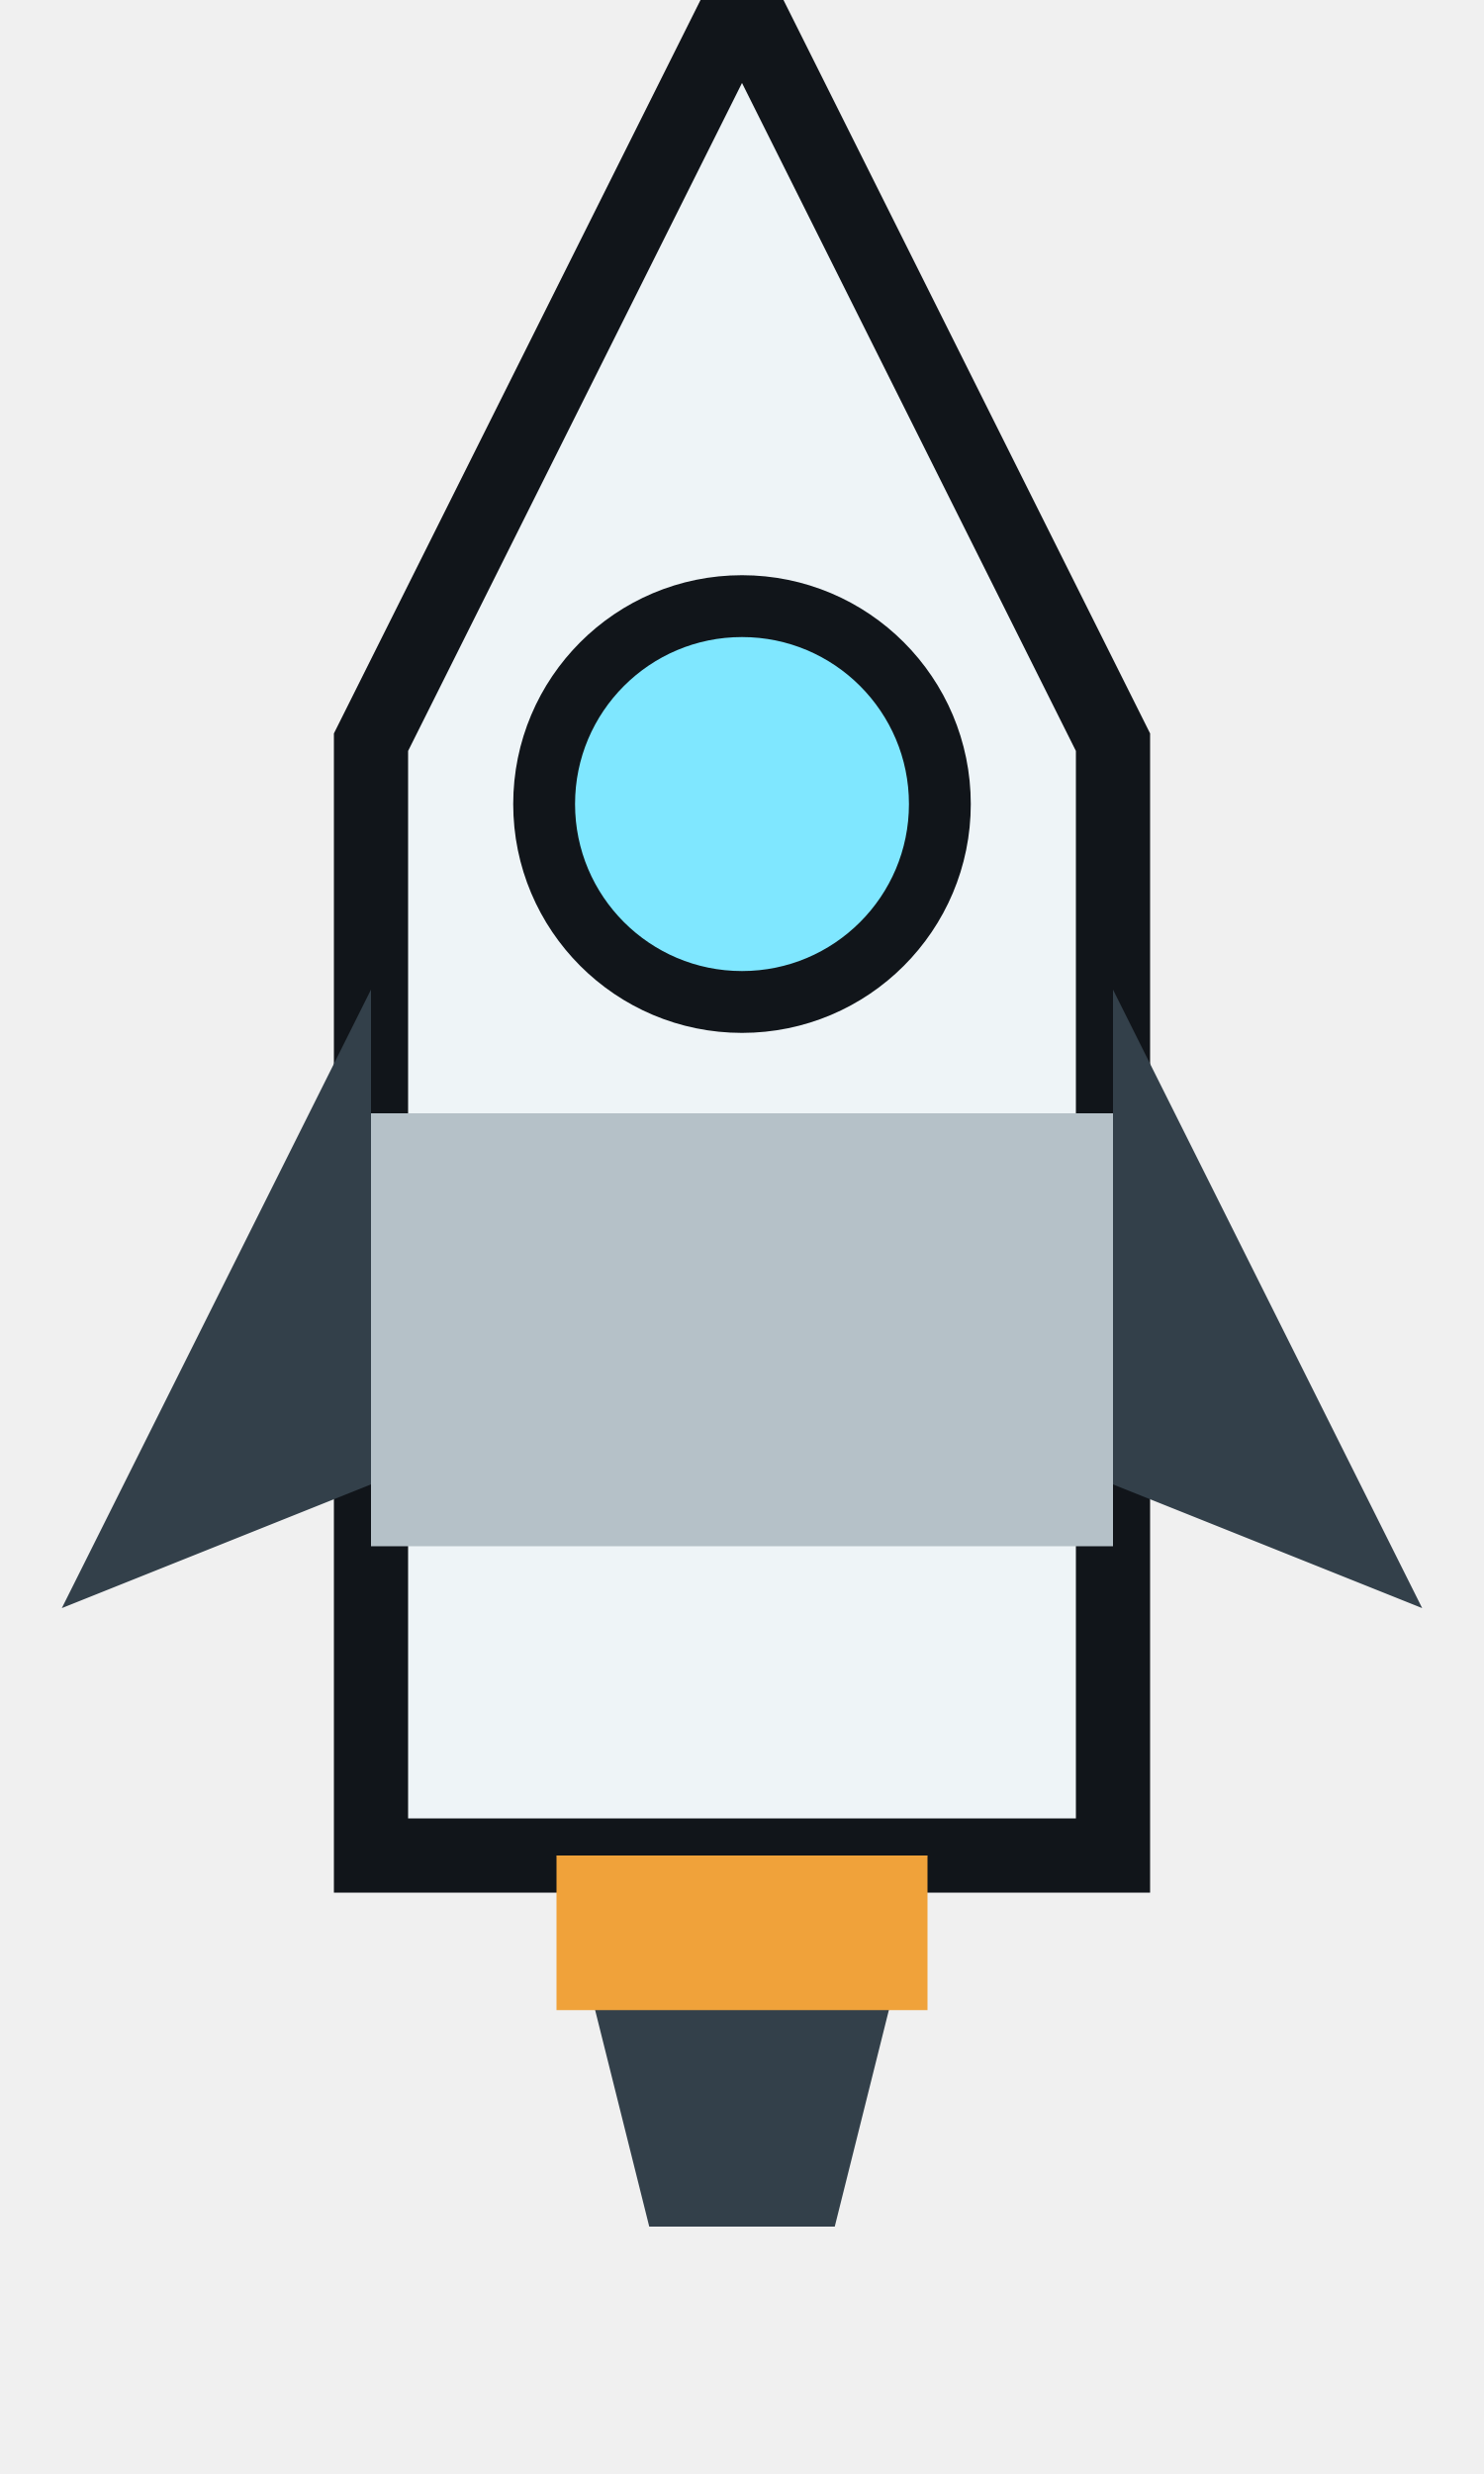
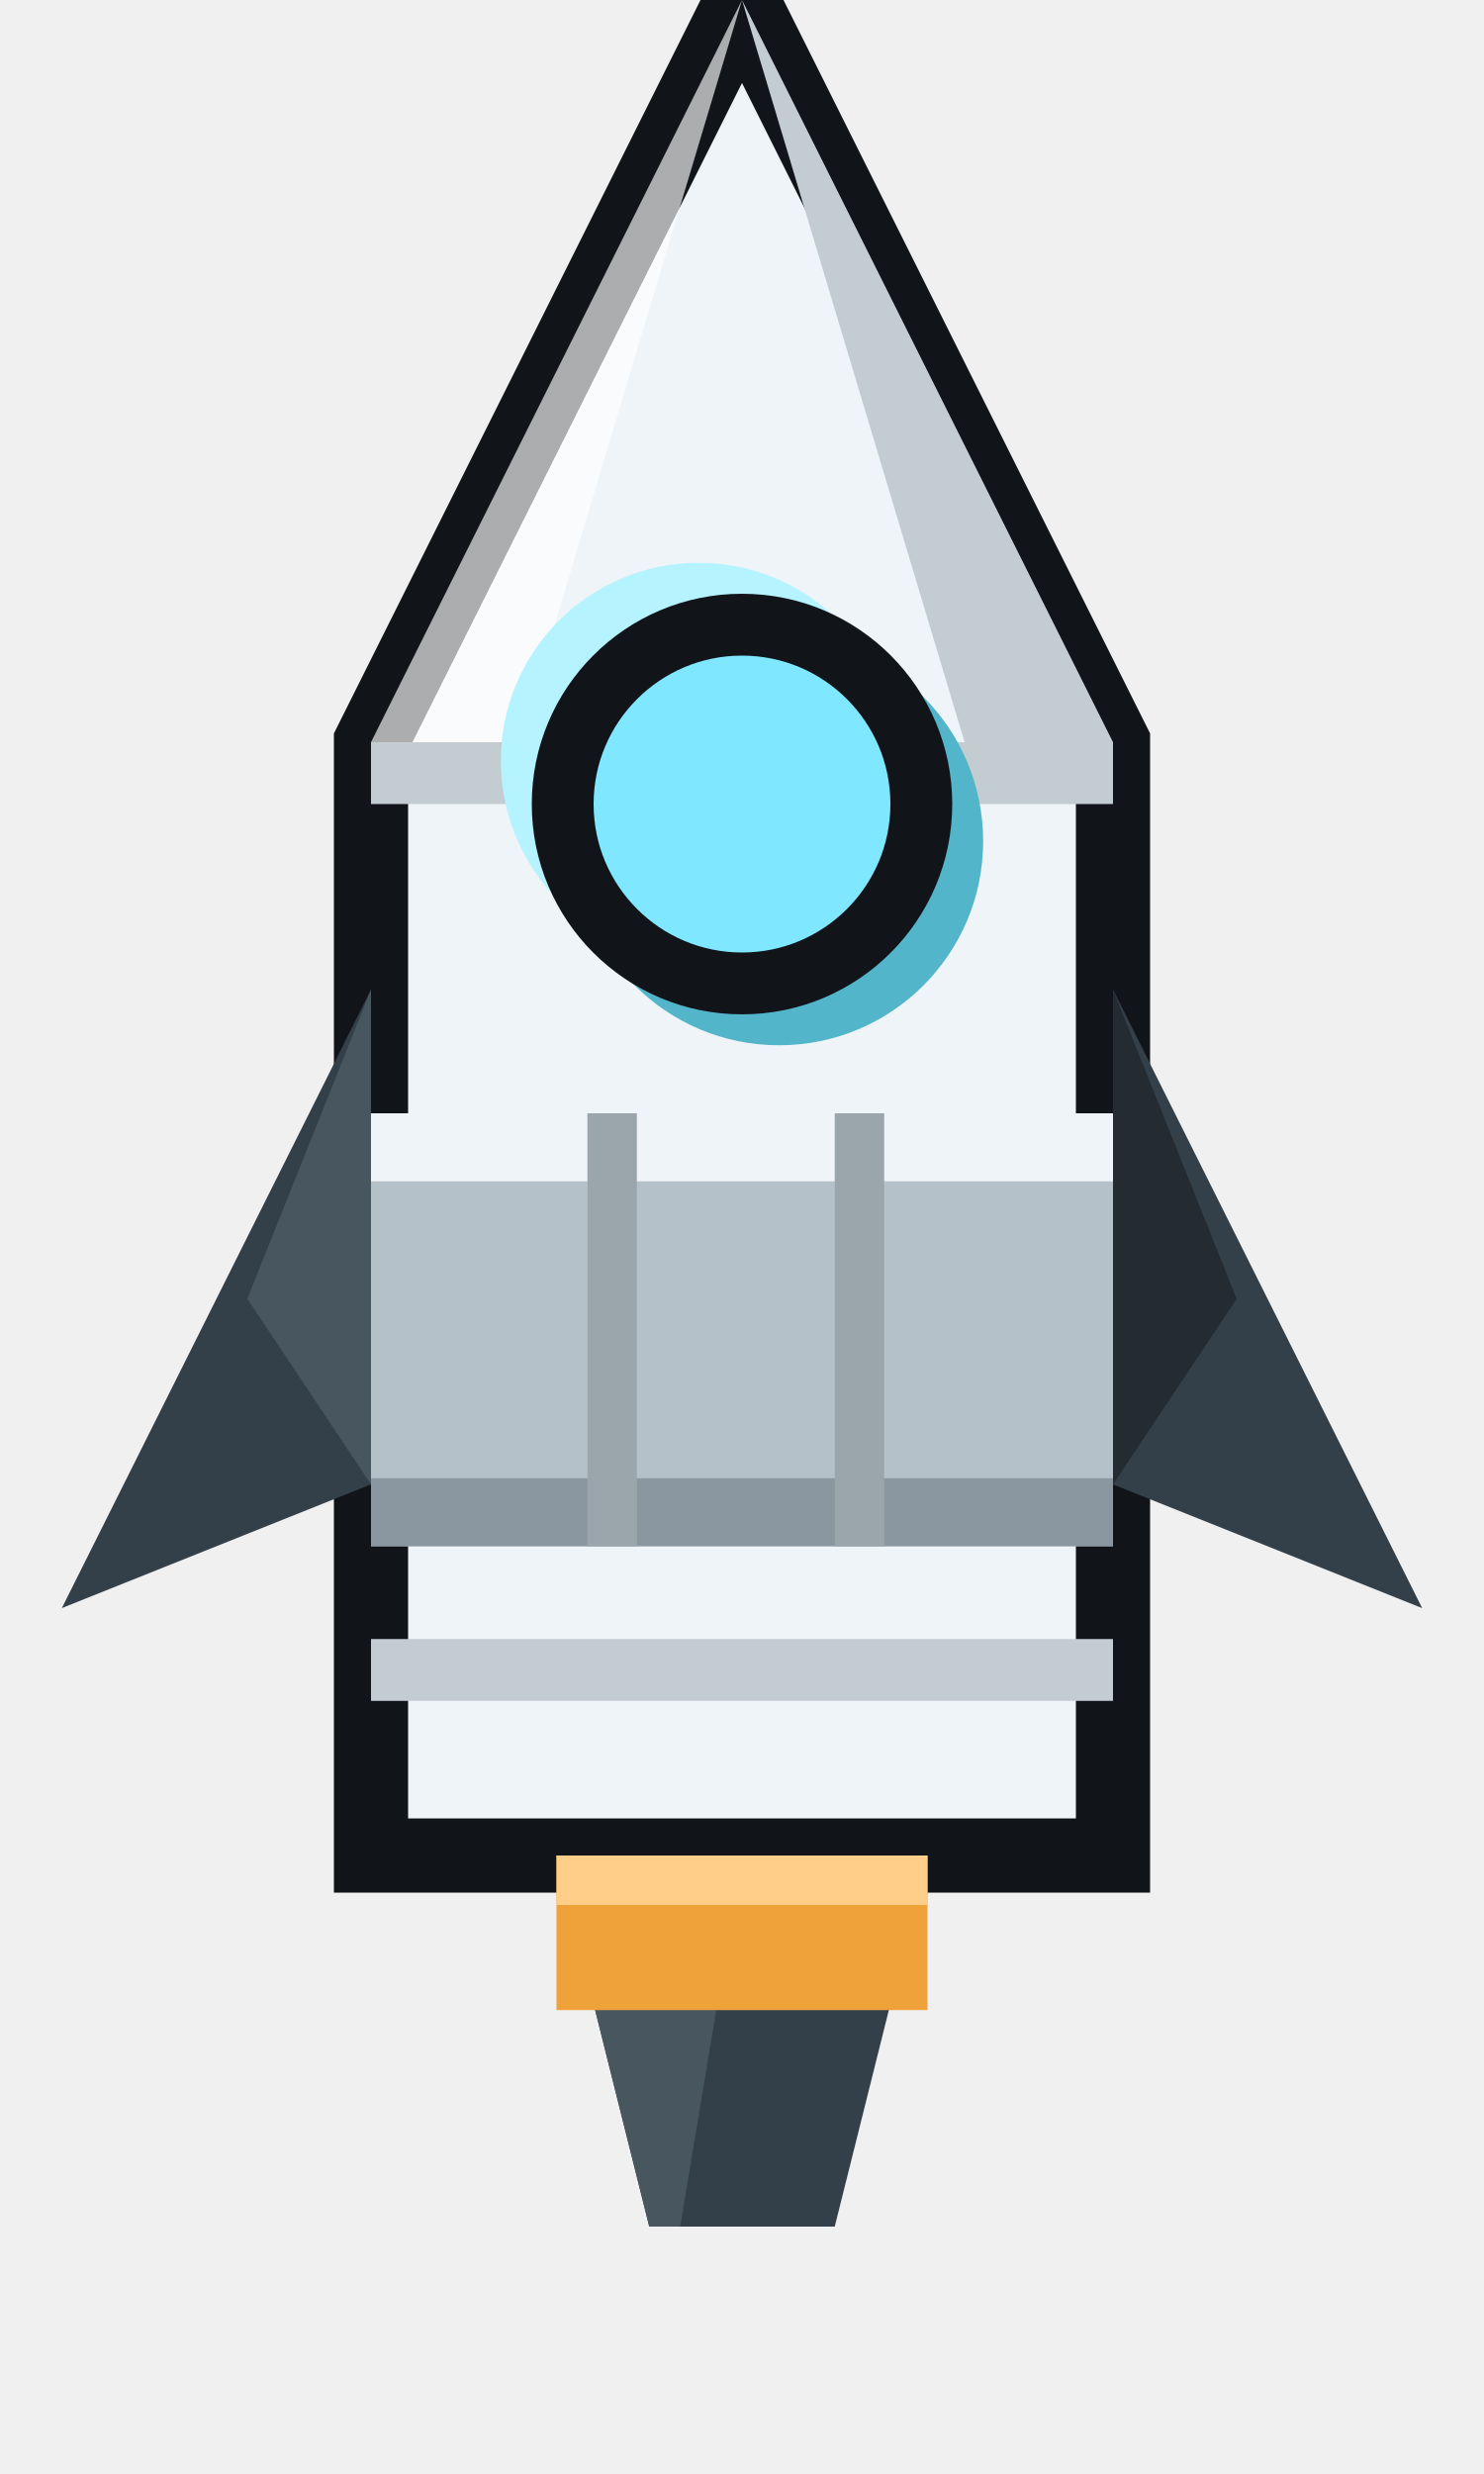
<svg xmlns="http://www.w3.org/2000/svg" width="24" height="40" viewBox="0 0 24 40">
  <polygon points="12,0 18,12 18,30 6,30 6,12" fill="#eef4f7" stroke="#11151a" stroke-width="1.2" />
+   <polygon points="12,0 8.4,12 6,12 6,12" fill="#ffffff" opacity="0.65" />
+   <polygon points="12,0 15.6,12 18,12 18,12" fill="#c3ccd1" />
  <rect x="6" y="18" width="12" height="7" fill="#b5c1c8" />
-   <circle cx="12" cy="13" r="3.2" fill="#7fe7ff" stroke="#11151a" stroke-width="1" />
+   <rect x="6" y="18" width="12" height="1.1" fill="#eef4f7" />
+   <rect x="6" y="23.9" width="12" height="1.1" fill="#8a97a0" />
+   <rect x="9.5" y="18" width="0.8" height="7" fill="#9aa6ac" />
+   <rect x="13.5" y="18" width="0.8" height="7" fill="#9aa6ac" />
+   <rect x="6" y="12" width="12" height="1" fill="#c3ccd1" />
+   <rect x="6" y="26.5" width="12" height="1" fill="#c3ccd1" />
+   <circle cx="12.6" cy="13.6" r="3.3" fill="#53b5c9" />
+   <circle cx="11.3" cy="12.3" r="3.2" fill="#b4f3ff" />
+   <circle cx="12" cy="13" r="2.9" fill="#7fe7ff" stroke="#11151a" stroke-width="1" />
  <polygon points="6,16 1,26 6,24" fill="#33404a" />
+   <polygon points="6,16 4,21 6,24" fill="#48565f" />
  <polygon points="18,16 23,26 18,24" fill="#33404a" />
+   <polygon points="18,16 20,21 18,24" fill="#242c32" />
  <polygon points="9,30 15,30 13.5,36 10.5,36" fill="#33404a" />
+   <polygon points="9,30 12,30 11,36 10.5,36" fill="#48565f" />
  <rect x="9" y="30" width="6" height="2.5" fill="#f0a23a" />
+   <rect x="9" y="30" width="6" height="0.8" fill="#ffcf8a" />
</svg>
